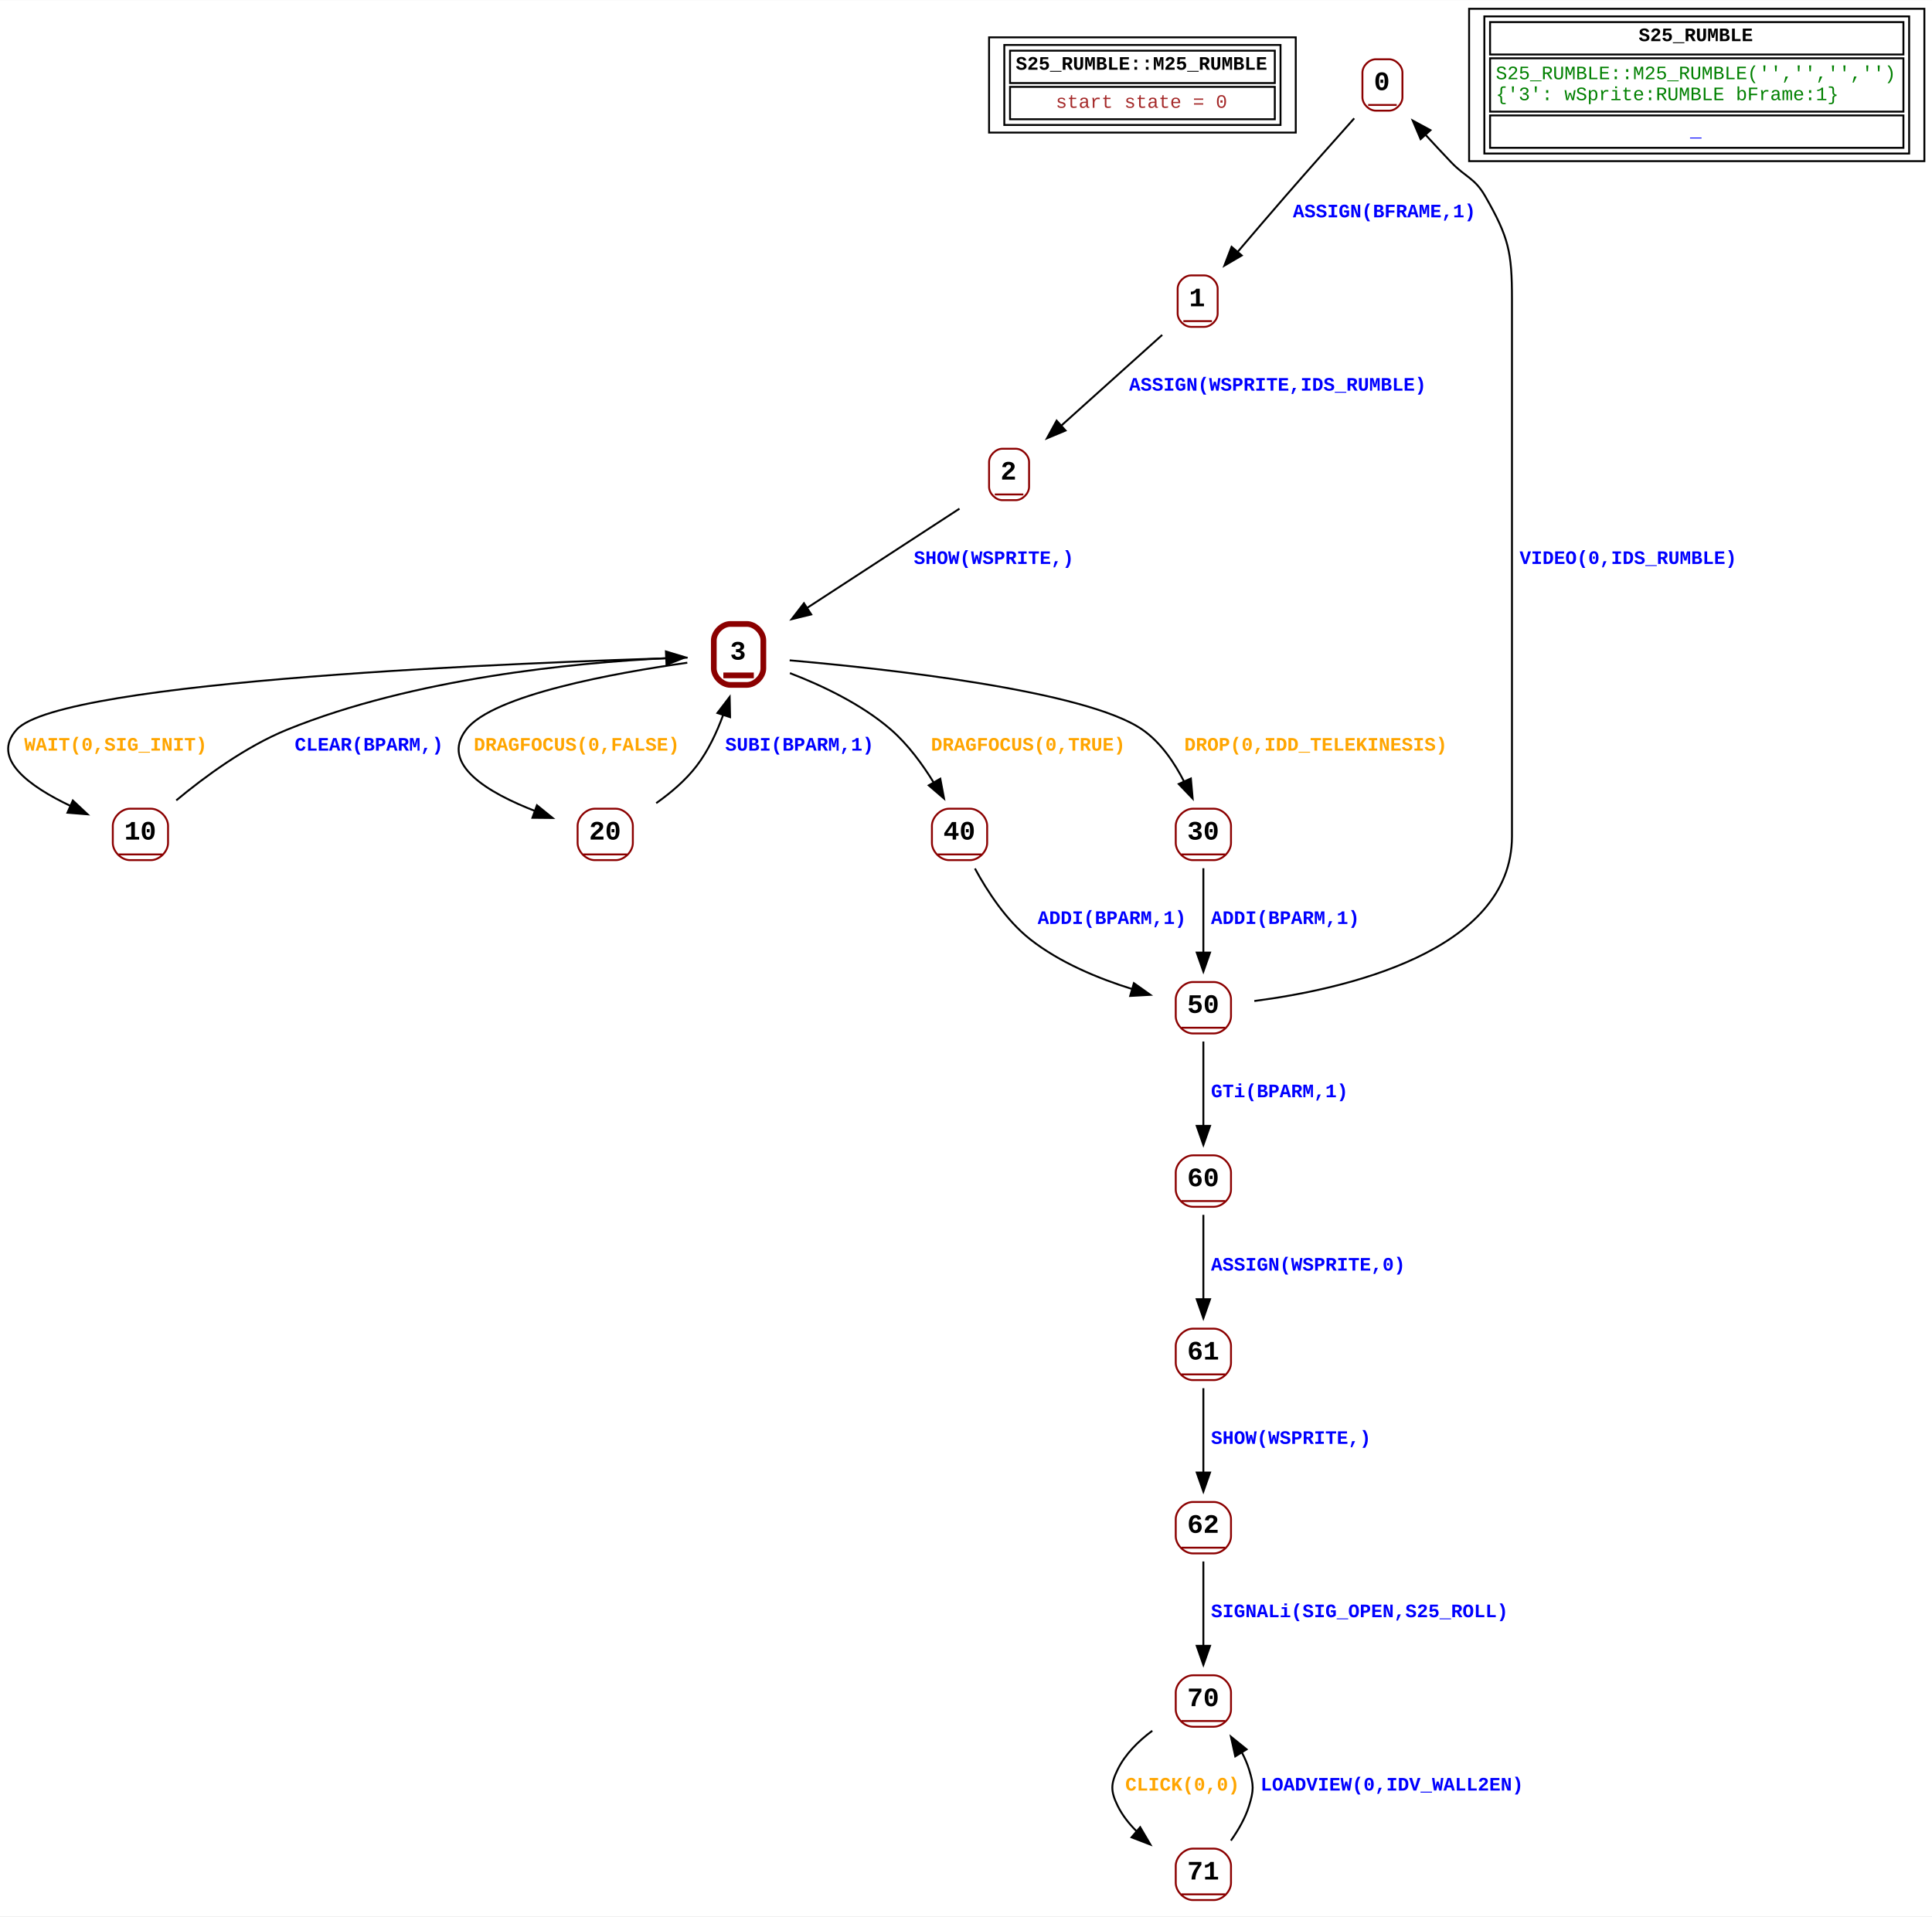
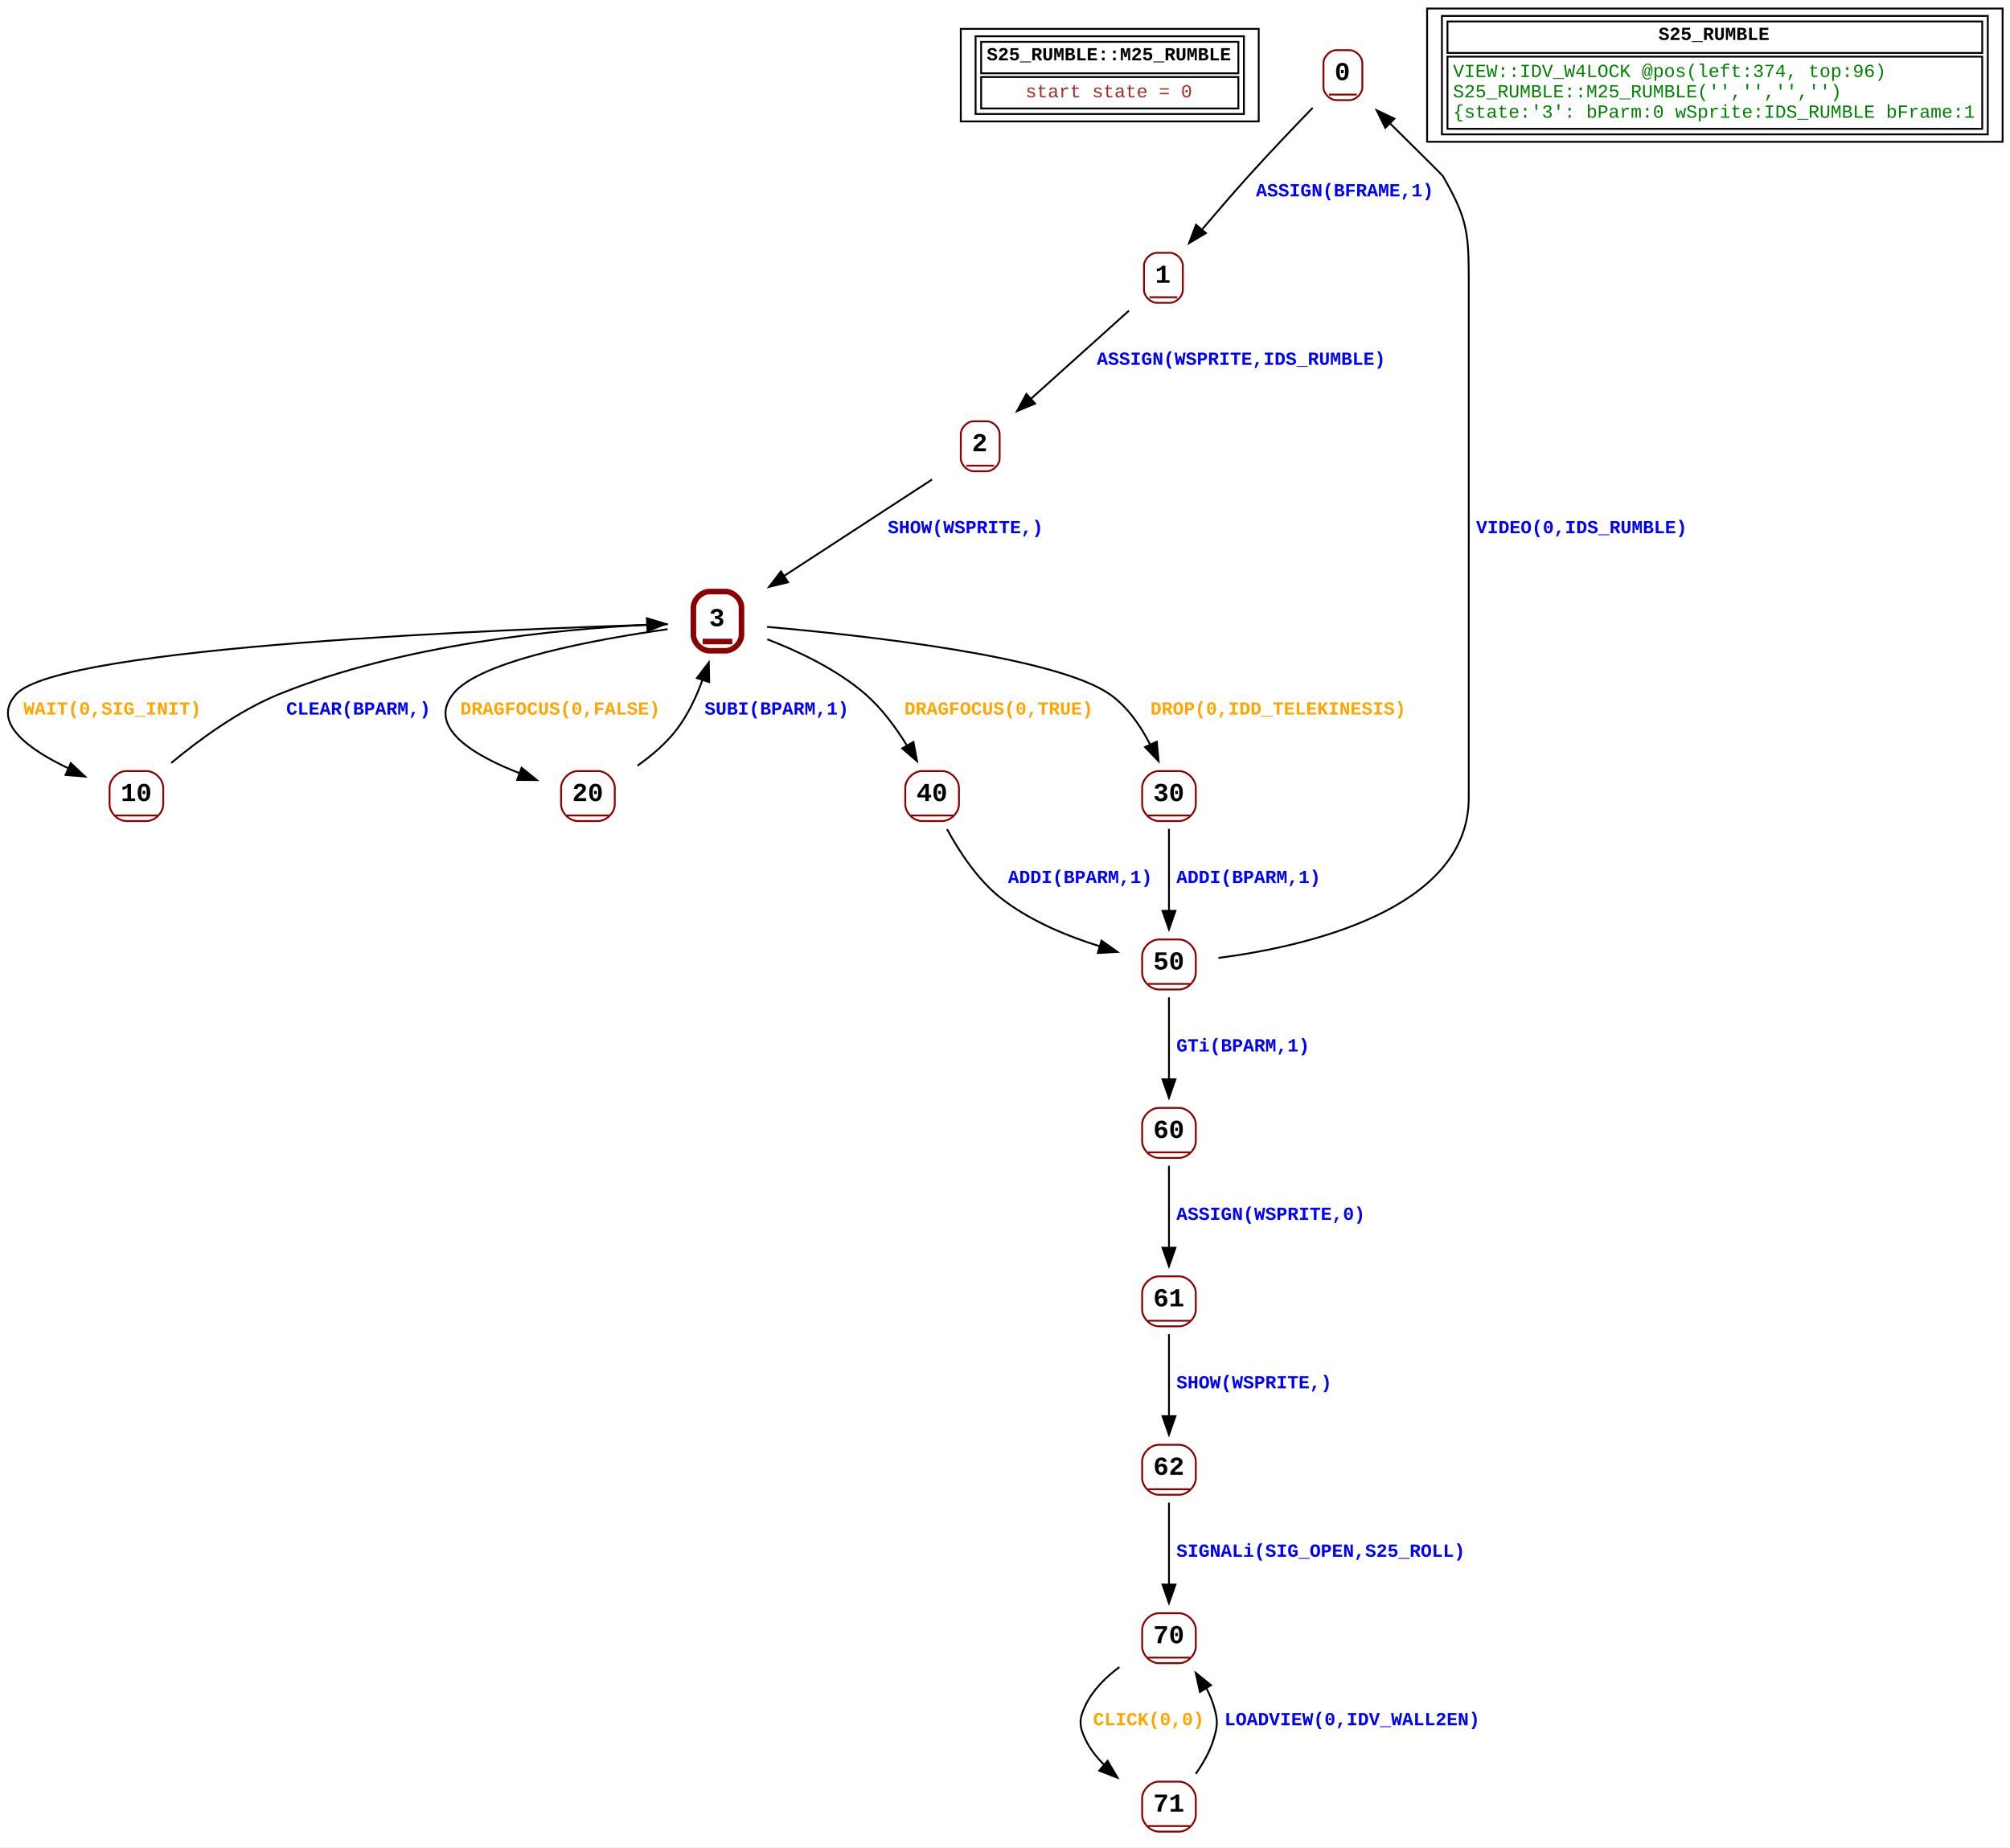
- <svg xmlns="http://www.w3.org/2000/svg" width="1014pt" height="1006pt" viewBox="0.00 0.00 1014.22 1006.00">
-   <g id="graph0" class="graph" transform="scale(1 1) rotate(0) translate(4 1002)">
-     <polygon fill="white" stroke="none" points="-4,4 -4,-1002 1010.22,-1002 1010.22,4 -4,4" />
+ <svg xmlns="http://www.w3.org/2000/svg" width="1086pt" height="998pt" viewBox="0.00 0.00 1086.22 998.00">
+   <g id="graph0" class="graph" transform="scale(1 1) rotate(0) translate(4 994)">
+     <polygon fill="white" stroke="none" points="-4,4 -4,-994 1082.22,-994 1082.22,4 -4,4" />
    <g id="node1" class="node">
-       <polygon fill="none" stroke="black" points="515.22,-932.5 515.22,-982.5 676.22,-982.5 676.22,-932.5 515.22,-932.5" />
-       <polygon fill="none" stroke="black" points="526.22,-958.5 526.22,-975.5 665.22,-975.5 665.22,-958.5 526.22,-958.5" />
-       <text text-anchor="start" x="529.22" y="-965.5" font-family="Courier New" font-weight="bold" font-size="10.00">S25_RUMBLE::M25_RUMBLE</text>
-       <polygon fill="none" stroke="black" points="526.22,-939.5 526.22,-956.5 665.22,-956.5 665.22,-939.5 526.22,-939.5" />
-       <text text-anchor="start" x="550.22" y="-945.5" font-family="Courier New" font-size="10.00" fill="brown">start state = 0</text>
-       <polygon fill="none" stroke="black" points="523.22,-936.5 523.22,-978.5 668.22,-978.5 668.22,-936.5 523.22,-936.5" />
+       <polygon fill="none" stroke="black" points="515.22,-928.5 515.22,-978.5 676.22,-978.5 676.22,-928.5 515.22,-928.5" />
+       <polygon fill="none" stroke="black" points="526.22,-954.5 526.22,-971.5 665.22,-971.5 665.22,-954.5 526.22,-954.5" />
+       <text text-anchor="start" x="529.22" y="-961.5" font-family="Courier New" font-weight="bold" font-size="10.00">S25_RUMBLE::M25_RUMBLE</text>
+       <polygon fill="none" stroke="black" points="526.22,-935.5 526.22,-952.5 665.22,-952.5 665.22,-935.5 526.22,-935.5" />
+       <text text-anchor="start" x="550.22" y="-941.5" font-family="Courier New" font-size="10.00" fill="brown">start state = 0</text>
+       <polygon fill="none" stroke="black" points="523.22,-932.5 523.22,-974.5 668.22,-974.5 668.22,-932.5 523.22,-932.5" />
    </g>
    <g id="node2" class="node">
-       <polyline fill="none" stroke="darkred" points="714.22,-947 729.22,-947" />
-       <text text-anchor="start" x="717.22" y="-954.8" font-family="Courier New" font-weight="bold" font-size="14.00">0</text>
-       <path fill="none" stroke="darkred" d="M718.22,-944C718.22,-944 725.22,-944 725.22,-944 728.72,-944 732.22,-947.5 732.22,-951 732.22,-951 732.22,-964 732.22,-964 732.22,-967.5 728.72,-971 725.22,-971 725.22,-971 718.22,-971 718.22,-971 714.72,-971 711.22,-967.5 711.22,-964 711.22,-964 711.22,-951 711.22,-951 711.22,-947.5 714.72,-944 718.22,-944" />
+       <polyline fill="none" stroke="darkred" points="714.22,-943 729.22,-943" />
+       <text text-anchor="start" x="717.22" y="-950.8" font-family="Courier New" font-weight="bold" font-size="14.00">0</text>
+       <path fill="none" stroke="darkred" d="M718.22,-940C718.22,-940 725.22,-940 725.22,-940 728.72,-940 732.22,-943.5 732.22,-947 732.22,-947 732.22,-960 732.22,-960 732.22,-963.5 728.72,-967 725.22,-967 725.22,-967 718.22,-967 718.22,-967 714.72,-967 711.22,-963.5 711.22,-960 711.22,-960 711.22,-947 711.22,-947 711.22,-943.5 714.72,-940 718.22,-940" />
    </g>
    <g id="node3" class="node">
      <polyline fill="none" stroke="darkred" points="617.22,-833.5 632.22,-833.5" />
      <text text-anchor="start" x="620.22" y="-841.3" font-family="Courier New" font-weight="bold" font-size="14.00">1</text>
      <path fill="none" stroke="darkred" d="M621.22,-830.5C621.22,-830.5 628.22,-830.5 628.22,-830.5 631.72,-830.5 635.22,-834 635.22,-837.5 635.22,-837.5 635.22,-850.5 635.22,-850.5 635.22,-854 631.72,-857.5 628.22,-857.5 628.22,-857.5 621.22,-857.5 621.22,-857.5 617.72,-857.5 614.22,-854 614.22,-850.5 614.22,-850.5 614.22,-837.5 614.22,-837.5 614.22,-834 617.72,-830.5 621.22,-830.5" />
    </g>
    <g id="edge1" class="edge">
-       <path fill="none" stroke="black" d="M706.9,-939.97C696.68,-928.52 682.8,-912.9 670.72,-899 662.52,-889.56 653.58,-879.11 645.79,-869.94" />
-       <polygon fill="black" stroke="black" points="647.87,-867.98 638.73,-862.62 642.53,-872.51 647.87,-867.98" />
+       <path fill="none" stroke="black" d="M705.4,-935.86C695.27,-925.41 682.06,-911.58 670.72,-899 662.35,-889.71 653.38,-879.29 645.61,-870.11" />
+       <polygon fill="black" stroke="black" points="647.69,-868.15 638.58,-862.75 642.34,-872.66 647.69,-868.15" />
      <text text-anchor="start" x="674.72" y="-888" font-family="Courier New" font-weight="bold" font-size="10.00" fill="blue">ASSIGN(BFRAME,1)</text>
    </g>
    <g id="node4" class="node">
      <polyline fill="none" stroke="darkred" points="518.22,-742.5 533.22,-742.5" />
      <text text-anchor="start" x="521.22" y="-750.3" font-family="Courier New" font-weight="bold" font-size="14.00">2</text>
      <path fill="none" stroke="darkred" d="M522.22,-739.5C522.22,-739.5 529.22,-739.5 529.22,-739.5 532.72,-739.5 536.22,-743 536.22,-746.5 536.22,-746.5 536.22,-759.5 536.22,-759.5 536.22,-763 532.72,-766.5 529.22,-766.5 529.22,-766.5 522.22,-766.5 522.22,-766.5 518.72,-766.5 515.22,-763 515.22,-759.5 515.22,-759.5 515.22,-746.5 515.22,-746.5 515.22,-743 518.72,-739.5 522.22,-739.5" />
    </g>
    <g id="edge2" class="edge">
      <path fill="none" stroke="black" d="M606.1,-826.26C590.99,-812.67 569.48,-793.34 552.51,-778.08" />
      <polygon fill="black" stroke="black" points="555.37,-776.05 545.6,-771.97 550.69,-781.26 555.37,-776.05" />
      <text text-anchor="start" x="588.72" y="-797" font-family="Courier New" font-weight="bold" font-size="10.00" fill="blue">ASSIGN(WSPRITE,IDS_RUMBLE)</text>
    </g>
    <g id="node6" class="node">
      <polyline fill="none" stroke="darkred" stroke-width="3" points="375.72,-647.5 391.72,-647.5" />
      <text text-anchor="start" x="379.22" y="-655.8" font-family="Courier New" font-weight="bold" font-size="14.00">3</text>
      <path fill="none" stroke="darkred" stroke-width="3" d="M379.39,-642.5C379.39,-642.5 388.06,-642.5 388.06,-642.5 392.39,-642.5 396.72,-646.83 396.72,-651.17 396.72,-651.17 396.72,-665.83 396.72,-665.83 396.72,-670.17 392.39,-674.5 388.06,-674.5 388.06,-674.5 379.39,-674.5 379.39,-674.5 375.06,-674.5 370.72,-670.17 370.72,-665.83 370.72,-665.83 370.72,-651.17 370.72,-651.17 370.72,-646.83 375.06,-642.5 379.39,-642.5" />
    </g>
    <g id="edge4" class="edge">
      <path fill="none" stroke="black" d="M499.68,-735.03C477.24,-720.42 444.63,-699.18 419.71,-682.94" />
      <polygon fill="black" stroke="black" points="421.86,-679.51 411.57,-676.99 418.04,-685.38 421.86,-679.51" />
      <text text-anchor="start" x="475.72" y="-706" font-family="Courier New" font-weight="bold" font-size="10.00" fill="blue">SHOW(WSPRITE,)</text>
    </g>
    <g id="node5" class="node">
      <polyline fill="none" stroke="darkred" points="58.22,-553.5 81.22,-553.5" />
      <text text-anchor="start" x="61.22" y="-561.3" font-family="Courier New" font-weight="bold" font-size="14.00">10</text>
      <path fill="none" stroke="darkred" d="M64.22,-550.5C64.22,-550.5 75.22,-550.5 75.22,-550.5 79.72,-550.5 84.22,-555 84.22,-559.5 84.22,-559.5 84.22,-568.5 84.22,-568.5 84.22,-573 79.72,-577.5 75.22,-577.5 75.22,-577.5 64.22,-577.5 64.22,-577.5 59.72,-577.5 55.22,-573 55.22,-568.5 55.22,-568.5 55.22,-559.5 55.22,-559.5 55.22,-555 59.72,-550.5 64.22,-550.5" />
    </g>
    <g id="edge3" class="edge">
      <path fill="none" stroke="black" d="M88.53,-581.88C103.3,-594.16 124.94,-610.14 146.72,-619 213.39,-646.12 297.94,-654.17 345.92,-656.54" />
      <polygon fill="black" stroke="black" points="345.58,-660.07 355.73,-657 345.89,-653.08 345.58,-660.07" />
      <text text-anchor="start" x="150.72" y="-608" font-family="Courier New" font-weight="bold" font-size="10.00" fill="blue">CLEAR(BPARM,)</text>
    </g>
    <g id="edge9" class="edge">
      <path fill="none" stroke="black" d="M356.94,-656.81C274.45,-654.41 28.31,-645.1 4.72,-619 -9.01,-603.8 11.57,-589.12 33.12,-578.91" />
      <polygon fill="black" stroke="black" points="34.24,-581.8 41.97,-574.55 31.41,-575.4 34.24,-581.8" />
      <text text-anchor="start" x="8.72" y="-608" font-family="Courier New" font-weight="bold" font-size="10.00" fill="orange">WAIT(0,SIG_INIT)</text>
    </g>
    <g id="node7" class="node">
      <polyline fill="none" stroke="darkred" points="302.22,-553.5 325.22,-553.5" />
      <text text-anchor="start" x="305.22" y="-561.3" font-family="Courier New" font-weight="bold" font-size="14.00">20</text>
      <path fill="none" stroke="darkred" d="M308.22,-550.5C308.22,-550.5 319.22,-550.5 319.22,-550.5 323.72,-550.5 328.22,-555 328.22,-559.5 328.22,-559.5 328.22,-568.5 328.22,-568.5 328.22,-573 323.72,-577.5 319.22,-577.5 319.22,-577.5 308.22,-577.5 308.22,-577.5 303.72,-577.5 299.22,-573 299.22,-568.5 299.22,-568.5 299.22,-559.5 299.22,-559.5 299.22,-555 303.72,-550.5 308.22,-550.5" />
    </g>
    <g id="edge6" class="edge">
      <path fill="none" stroke="black" d="M356.8,-654.15C319.42,-648.87 254.76,-637.32 240.72,-619 226.73,-600.74 252.4,-585.76 277.06,-576.24" />
      <polygon fill="black" stroke="black" points="277.87,-579.31 286.1,-572.63 275.5,-572.73 277.87,-579.31" />
      <text text-anchor="start" x="244.72" y="-608" font-family="Courier New" font-weight="bold" font-size="10.00" fill="orange">DRAGFOCUS(0,FALSE)</text>
    </g>
    <g id="node8" class="node">
      <polyline fill="none" stroke="darkred" points="488.22,-553.5 511.22,-553.5" />
      <text text-anchor="start" x="491.22" y="-561.3" font-family="Courier New" font-weight="bold" font-size="14.00">40</text>
      <path fill="none" stroke="darkred" d="M494.22,-550.5C494.22,-550.5 505.22,-550.5 505.22,-550.5 509.72,-550.5 514.22,-555 514.22,-559.5 514.22,-559.5 514.22,-568.5 514.22,-568.5 514.22,-573 509.72,-577.5 505.22,-577.5 505.22,-577.5 494.22,-577.5 494.22,-577.5 489.72,-577.5 485.22,-573 485.22,-568.5 485.22,-568.5 485.22,-559.5 485.22,-559.5 485.22,-555 489.72,-550.5 494.22,-550.5" />
    </g>
    <g id="edge7" class="edge">
      <path fill="none" stroke="black" d="M410.67,-648.69C427.26,-642.32 448.25,-632.45 463.72,-619 472.65,-611.24 480.31,-600.76 486.24,-591.1" />
      <polygon fill="black" stroke="black" points="489.62,-593.25 491.58,-582.84 483.55,-589.75 489.62,-593.25" />
      <text text-anchor="start" x="484.72" y="-608" font-family="Courier New" font-weight="bold" font-size="10.00" fill="orange">DRAGFOCUS(0,TRUE)</text>
    </g>
    <g id="node9" class="node">
      <polyline fill="none" stroke="darkred" points="616.22,-553.5 639.22,-553.5" />
      <text text-anchor="start" x="619.22" y="-561.3" font-family="Courier New" font-weight="bold" font-size="14.00">30</text>
      <path fill="none" stroke="darkred" d="M622.22,-550.5C622.22,-550.5 633.22,-550.5 633.22,-550.5 637.72,-550.5 642.22,-555 642.22,-559.5 642.22,-559.5 642.22,-568.5 642.22,-568.5 642.22,-573 637.72,-577.5 633.22,-577.5 633.22,-577.5 622.22,-577.5 622.22,-577.5 617.72,-577.5 613.22,-573 613.22,-568.5 613.22,-568.5 613.22,-559.5 613.22,-559.5 613.22,-555 617.72,-550.5 622.22,-550.5" />
    </g>
    <g id="edge8" class="edge">
      <path fill="none" stroke="black" d="M410.54,-655.4C460.64,-651.03 566.09,-639.61 595.72,-619 605.38,-612.28 612.59,-601.62 617.69,-591.54" />
      <polygon fill="black" stroke="black" points="621.16,-593.37 622.1,-582.82 614.78,-590.48 621.16,-593.37" />
      <text text-anchor="start" x="617.72" y="-608" font-family="Courier New" font-weight="bold" font-size="10.00" fill="orange">DROP(0,IDD_TELEKINESIS)</text>
    </g>
    <g id="edge5" class="edge">
      <path fill="none" stroke="black" d="M340.48,-580.41C348.14,-585.82 355.96,-592.46 361.72,-600 367.74,-607.87 372.29,-617.58 375.64,-626.77" />
      <polygon fill="black" stroke="black" points="372.6,-627.75 379.04,-636.17 379.26,-625.58 372.6,-627.75" />
      <text text-anchor="start" x="376.72" y="-608" font-family="Courier New" font-weight="bold" font-size="10.00" fill="blue">SUBI(BPARM,1)</text>
    </g>
    <g id="node10" class="node">
      <polyline fill="none" stroke="darkred" points="616.22,-462.5 639.22,-462.5" />
      <text text-anchor="start" x="619.22" y="-470.3" font-family="Courier New" font-weight="bold" font-size="14.00">50</text>
      <path fill="none" stroke="darkred" d="M622.22,-459.5C622.22,-459.5 633.22,-459.5 633.22,-459.5 637.72,-459.5 642.22,-464 642.22,-468.5 642.22,-468.5 642.22,-477.5 642.22,-477.5 642.22,-482 637.72,-486.5 633.22,-486.5 633.22,-486.5 622.22,-486.5 622.22,-486.5 617.72,-486.5 613.22,-482 613.22,-477.5 613.22,-477.5 613.22,-468.5 613.22,-468.5 613.22,-464 617.72,-459.5 622.22,-459.5" />
    </g>
    <g id="edge11" class="edge">
      <path fill="none" stroke="black" d="M507.8,-546.11C514.2,-534.31 524.15,-518.93 536.72,-509 552.34,-496.66 572.81,-488.27 590.38,-482.81" />
      <polygon fill="black" stroke="black" points="591.24,-485.91 599.88,-479.78 589.3,-479.19 591.24,-485.91" />
      <text text-anchor="start" x="540.72" y="-517" font-family="Courier New" font-weight="bold" font-size="10.00" fill="blue">ADDI(BPARM,1)</text>
    </g>
    <g id="edge10" class="edge">
      <path fill="none" stroke="black" d="M627.72,-546.26C627.72,-533.78 627.72,-516.46 627.72,-501.9" />
      <polygon fill="black" stroke="black" points="631.22,-501.97 627.72,-491.97 624.22,-501.97 631.22,-501.97" />
      <text text-anchor="start" x="631.72" y="-517" font-family="Courier New" font-weight="bold" font-size="10.00" fill="blue">ADDI(BPARM,1)</text>
    </g>
    <g id="edge13" class="edge">
-       <path fill="none" stroke="black" d="M654.47,-476.54C700.49,-482.54 789.72,-502.03 789.72,-563 789.72,-845 789.72,-845 789.72,-845 789.72,-869.79 788.03,-877.48 775.72,-899 770.1,-908.82 765.53,-908.82 757.72,-917 753.21,-921.73 748.45,-926.85 743.93,-931.78" />
-       <polygon fill="black" stroke="black" points="741.76,-929.06 737.62,-938.81 746.94,-933.77 741.76,-929.06" />
+       <path fill="none" stroke="black" d="M654.47,-476.54C700.49,-482.54 789.72,-502.03 789.72,-563 789.72,-845 789.72,-845 789.72,-845 789.72,-869.79 788.08,-877.51 775.72,-899 775.45,-899.48 760.63,-914.15 746.59,-928" />
+       <polygon fill="black" stroke="black" points="744.63,-925.01 739.96,-934.52 749.54,-929.99 744.63,-925.01" />
      <text text-anchor="start" x="793.72" y="-706" font-family="Courier New" font-weight="bold" font-size="10.00" fill="blue">VIDEO(0,IDS_RUMBLE)</text>
    </g>
    <g id="node11" class="node">
      <polyline fill="none" stroke="darkred" points="616.22,-371.5 639.22,-371.5" />
      <text text-anchor="start" x="619.22" y="-379.3" font-family="Courier New" font-weight="bold" font-size="14.00">60</text>
      <path fill="none" stroke="darkred" d="M622.22,-368.5C622.22,-368.5 633.22,-368.5 633.22,-368.5 637.72,-368.5 642.22,-373 642.22,-377.5 642.22,-377.5 642.22,-386.5 642.22,-386.5 642.22,-391 637.72,-395.5 633.22,-395.5 633.22,-395.5 622.22,-395.5 622.22,-395.5 617.72,-395.5 613.22,-391 613.22,-386.5 613.22,-386.5 613.22,-377.5 613.22,-377.5 613.22,-373 617.72,-368.5 622.22,-368.5" />
    </g>
    <g id="edge12" class="edge">
      <path fill="none" stroke="black" d="M627.72,-455.26C627.72,-442.78 627.72,-425.46 627.72,-410.9" />
      <polygon fill="black" stroke="black" points="631.22,-410.97 627.72,-400.97 624.22,-410.97 631.22,-410.97" />
      <text text-anchor="start" x="631.72" y="-426" font-family="Courier New" font-weight="bold" font-size="10.00" fill="blue">GTi(BPARM,1)</text>
    </g>
    <g id="node12" class="node">
      <polyline fill="none" stroke="darkred" points="616.22,-280.5 639.22,-280.5" />
      <text text-anchor="start" x="619.22" y="-288.3" font-family="Courier New" font-weight="bold" font-size="14.00">61</text>
      <path fill="none" stroke="darkred" d="M622.22,-277.5C622.22,-277.5 633.22,-277.5 633.22,-277.5 637.72,-277.5 642.22,-282 642.22,-286.5 642.22,-286.5 642.22,-295.5 642.22,-295.5 642.22,-300 637.72,-304.5 633.22,-304.5 633.22,-304.5 622.22,-304.5 622.22,-304.5 617.72,-304.5 613.22,-300 613.22,-295.5 613.22,-295.5 613.22,-286.5 613.22,-286.5 613.22,-282 617.72,-277.5 622.22,-277.5" />
    </g>
    <g id="edge14" class="edge">
      <path fill="none" stroke="black" d="M627.72,-364.26C627.72,-351.78 627.72,-334.46 627.72,-319.9" />
      <polygon fill="black" stroke="black" points="631.22,-319.97 627.72,-309.97 624.22,-319.97 631.22,-319.97" />
      <text text-anchor="start" x="631.72" y="-335" font-family="Courier New" font-weight="bold" font-size="10.00" fill="blue">ASSIGN(WSPRITE,0)</text>
    </g>
    <g id="node13" class="node">
      <polyline fill="none" stroke="darkred" points="616.22,-189.5 639.22,-189.5" />
      <text text-anchor="start" x="619.22" y="-197.3" font-family="Courier New" font-weight="bold" font-size="14.00">62</text>
      <path fill="none" stroke="darkred" d="M622.22,-186.5C622.22,-186.5 633.22,-186.5 633.22,-186.5 637.72,-186.5 642.22,-191 642.22,-195.5 642.22,-195.5 642.22,-204.5 642.22,-204.5 642.22,-209 637.72,-213.5 633.22,-213.5 633.22,-213.5 622.22,-213.5 622.22,-213.5 617.72,-213.5 613.22,-209 613.22,-204.5 613.22,-204.5 613.22,-195.5 613.22,-195.5 613.22,-191 617.72,-186.5 622.22,-186.5" />
    </g>
    <g id="edge15" class="edge">
      <path fill="none" stroke="black" d="M627.72,-273.26C627.72,-260.78 627.72,-243.46 627.72,-228.9" />
      <polygon fill="black" stroke="black" points="631.22,-228.97 627.72,-218.97 624.22,-228.97 631.22,-228.97" />
      <text text-anchor="start" x="631.72" y="-244" font-family="Courier New" font-weight="bold" font-size="10.00" fill="blue">SHOW(WSPRITE,)</text>
    </g>
    <g id="node14" class="node">
      <polyline fill="none" stroke="darkred" points="616.22,-98.5 639.22,-98.5" />
      <text text-anchor="start" x="619.22" y="-106.3" font-family="Courier New" font-weight="bold" font-size="14.00">70</text>
      <path fill="none" stroke="darkred" d="M622.22,-95.5C622.22,-95.5 633.22,-95.5 633.22,-95.5 637.72,-95.5 642.22,-100 642.22,-104.5 642.22,-104.5 642.22,-113.5 642.22,-113.5 642.22,-118 637.72,-122.5 633.22,-122.5 633.22,-122.5 622.22,-122.5 622.22,-122.5 617.72,-122.5 613.22,-118 613.22,-113.5 613.22,-113.5 613.22,-104.5 613.22,-104.5 613.22,-100 617.72,-95.5 622.22,-95.5" />
    </g>
    <g id="edge16" class="edge">
      <path fill="none" stroke="black" d="M627.72,-182.26C627.72,-169.78 627.72,-152.46 627.72,-137.9" />
      <polygon fill="black" stroke="black" points="631.22,-137.97 627.72,-127.97 624.22,-137.97 631.22,-137.97" />
      <text text-anchor="start" x="631.72" y="-153" font-family="Courier New" font-weight="bold" font-size="10.00" fill="blue">SIGNALi(SIG_OPEN,S25_ROLL)</text>
    </g>
    <g id="node15" class="node">
      <polyline fill="none" stroke="darkred" points="616.22,-7.5 639.22,-7.5" />
      <text text-anchor="start" x="619.22" y="-15.3" font-family="Courier New" font-weight="bold" font-size="14.00">71</text>
      <path fill="none" stroke="darkred" d="M622.22,-4.5C622.22,-4.5 633.22,-4.5 633.22,-4.5 637.72,-4.5 642.22,-9 642.22,-13.5 642.22,-13.5 642.22,-22.5 642.22,-22.5 642.22,-27 637.72,-31.5 633.22,-31.5 633.22,-31.5 622.22,-31.5 622.22,-31.5 617.72,-31.5 613.22,-27 613.22,-22.5 613.22,-22.5 613.22,-13.5 613.22,-13.5 613.22,-9 617.72,-4.5 622.22,-4.5" />
    </g>
    <g id="edge17" class="edge">
      <path fill="none" stroke="black" d="M600.91,-93.38C593.66,-88 586.72,-81.18 582.72,-73 579.01,-65.41 579.01,-61.59 582.72,-54 585.16,-49.02 588.69,-44.54 592.71,-40.58" />
      <polygon fill="black" stroke="black" points="594.55,-42.76 599.91,-33.62 590.02,-37.42 594.55,-42.76" />
      <text text-anchor="start" x="586.72" y="-62" font-family="Courier New" font-weight="bold" font-size="10.00" fill="orange">CLICK(0,0)</text>
    </g>
    <g id="edge18" class="edge">
      <path fill="none" stroke="black" d="M642.18,-35.72C646.05,-41.18 649.72,-47.53 651.72,-54 654.22,-62.07 654.22,-64.93 651.72,-73 650.78,-76.03 649.48,-79.04 647.96,-81.94" />
      <polygon fill="black" stroke="black" points="644.46,-79.94 642.18,-90.28 650.42,-83.62 644.46,-79.94" />
      <text text-anchor="start" x="657.72" y="-62" font-family="Courier New" font-weight="bold" font-size="10.00" fill="blue">LOADVIEW(0,IDV_WALL2EN)</text>
    </g>
    <g id="node16" class="node">
-       <polygon fill="none" stroke="black" points="767.22,-917.5 767.22,-997.5 1006.22,-997.5 1006.22,-917.5 767.22,-917.5" />
-       <polygon fill="none" stroke="black" points="778.22,-973.5 778.22,-990.5 995.22,-990.5 995.22,-973.5 778.22,-973.5" />
-       <text text-anchor="start" x="856.22" y="-980.5" font-family="Courier New" font-weight="bold" font-size="10.00">S25_RUMBLE</text>
-       <polygon fill="none" stroke="black" points="778.22,-943.5 778.22,-971.5 995.22,-971.5 995.22,-943.5 778.22,-943.5" />
-       <text text-anchor="start" x="781.22" y="-960.5" font-family="Courier New" font-size="10.00" fill="green">S25_RUMBLE::M25_RUMBLE('','','','')</text>
-       <text text-anchor="start" x="781.22" y="-949.5" font-family="Courier New" font-size="10.00" fill="green">{'3': wSprite:RUMBLE bFrame:1}</text>
-       <polygon fill="none" stroke="black" points="778.22,-924.5 778.22,-941.5 995.22,-941.5 995.22,-924.5 778.22,-924.5" />
-       <text text-anchor="start" x="883.22" y="-930.5" font-family="Courier New" font-size="10.00" fill="blue">_</text>
-       <polygon fill="none" stroke="black" points="775.22,-921.5 775.22,-993.5 998.22,-993.5 998.22,-921.5 775.22,-921.5" />
+       <polygon fill="none" stroke="black" points="767.22,-917.5 767.22,-989.5 1078.22,-989.5 1078.22,-917.5 767.22,-917.5" />
+       <polygon fill="none" stroke="black" points="778.22,-965.5 778.22,-982.5 1067.22,-982.5 1067.22,-965.5 778.22,-965.5" />
+       <text text-anchor="start" x="892.22" y="-972.5" font-family="Courier New" font-weight="bold" font-size="10.00">S25_RUMBLE</text>
+       <polygon fill="none" stroke="black" points="778.22,-924.5 778.22,-963.5 1067.22,-963.5 1067.22,-924.5 778.22,-924.5" />
+       <text text-anchor="start" x="781.22" y="-952.5" font-family="Courier New" font-size="10.00" fill="green">VIEW::IDV_W4LOCK @pos(left:374, top:96)</text>
+       <text text-anchor="start" x="781.22" y="-941.5" font-family="Courier New" font-size="10.00" fill="green">S25_RUMBLE::M25_RUMBLE('','','','')</text>
+       <text text-anchor="start" x="781.22" y="-930.5" font-family="Courier New" font-size="10.00" fill="green">{state:'3': bParm:0 wSprite:IDS_RUMBLE bFrame:1</text>
+       <polygon fill="none" stroke="black" points="775.22,-921.5 775.22,-985.5 1070.22,-985.5 1070.22,-921.5 775.22,-921.5" />
    </g>
  </g>
</svg>
